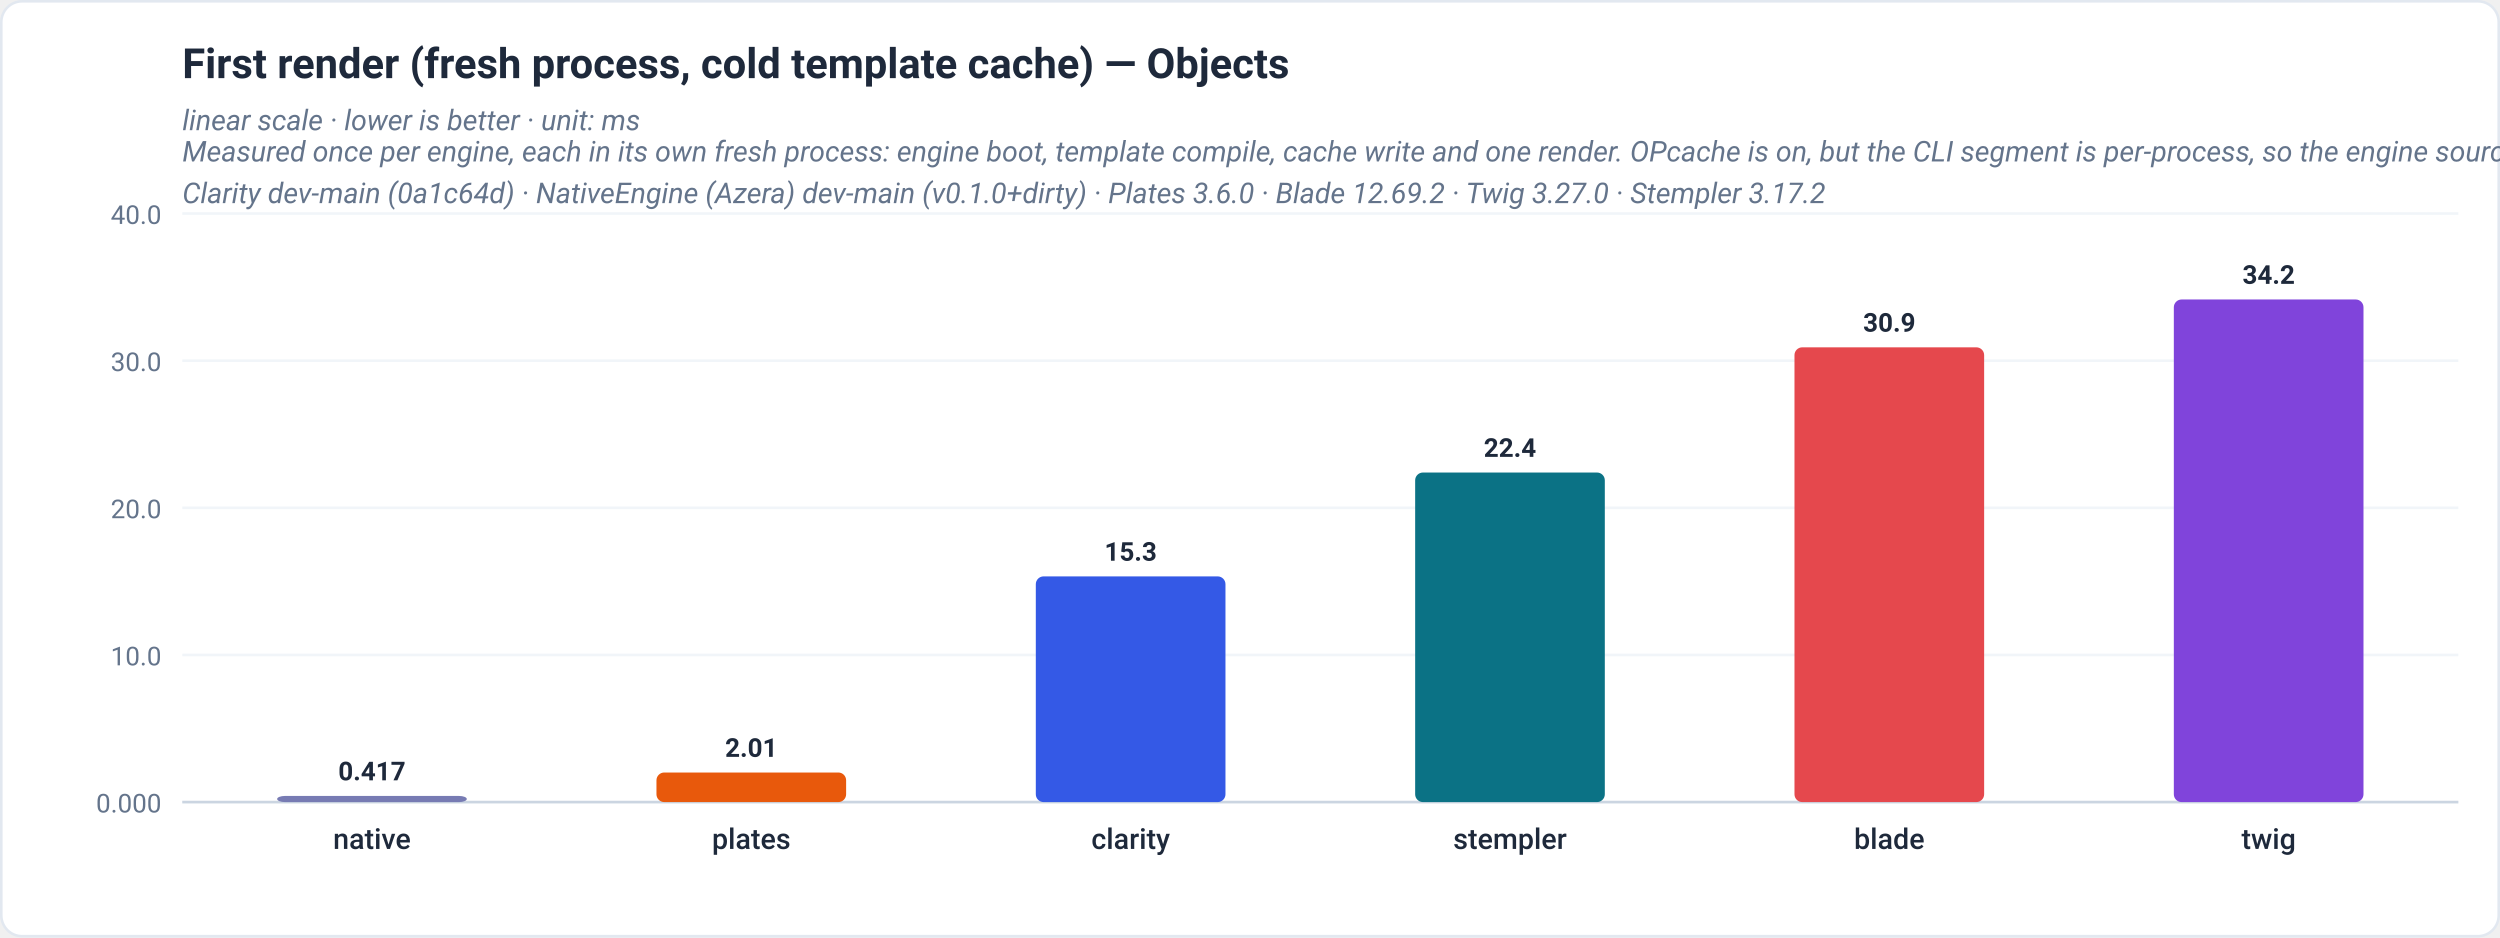
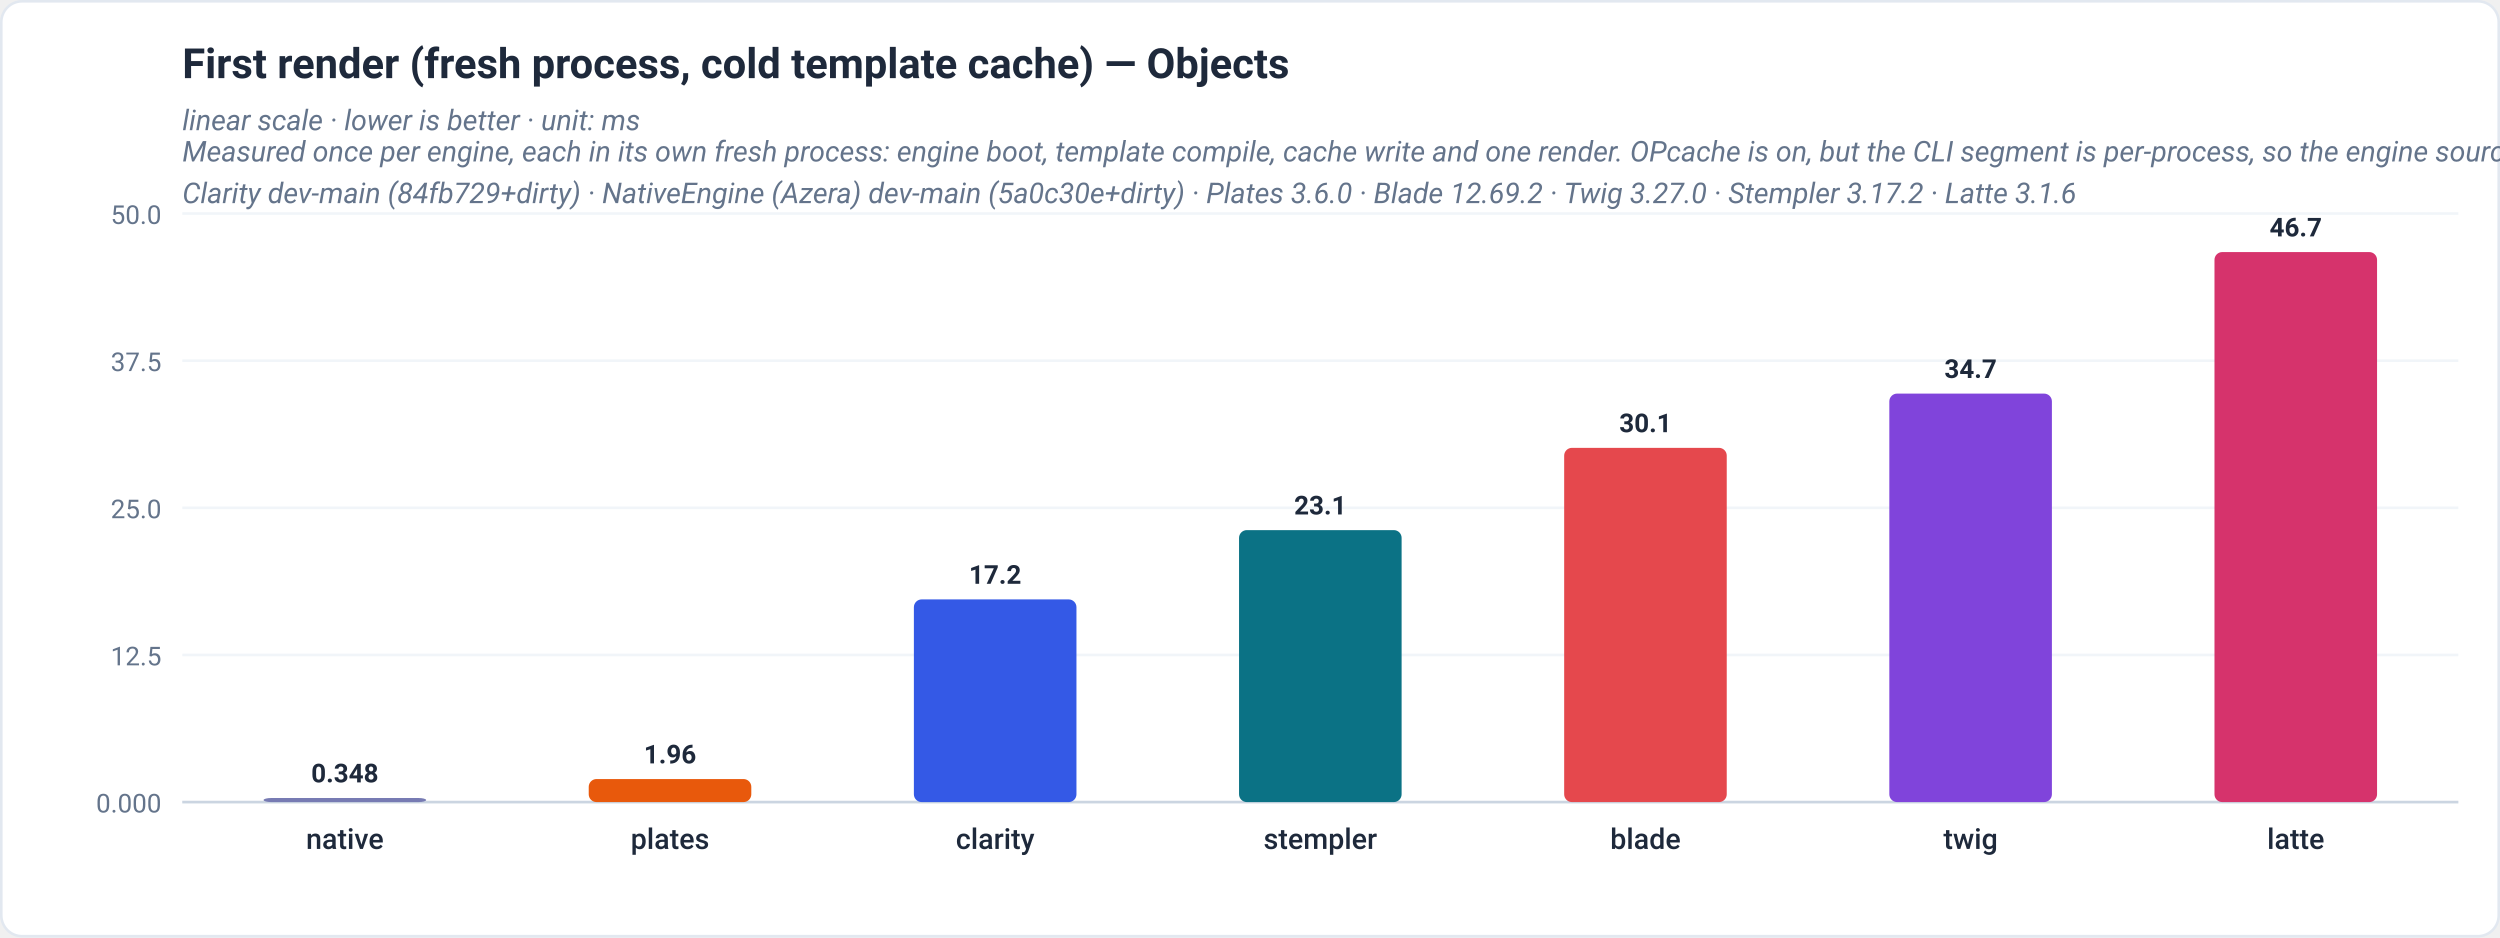
<svg xmlns="http://www.w3.org/2000/svg" viewBox="0 0 960 360" width="960" height="360" role="img" font-family="-apple-system,BlinkMacSystemFont,'Segoe UI',Roboto,Helvetica,Arial,sans-serif">
  <rect x="0.5" y="0.5" width="959" height="359" rx="8" fill="#ffffff" stroke="#e2e8f0" />
  <text x="70" y="30" font-family="-apple-system,BlinkMacSystemFont,'Segoe UI',Roboto,Helvetica,Arial,sans-serif" font-size="16" font-weight="700" fill="#1e293b" text-anchor="start">First render (fresh process, cold template cache) — Objects</text>
  <text x="70" y="50" font-family="-apple-system,BlinkMacSystemFont,'Segoe UI',Roboto,Helvetica,Arial,sans-serif" font-size="11" font-weight="400" fill="#64748b" text-anchor="start" font-style="italic">linear scale · lower is better · unit: ms</text>
  <text x="70" y="62" font-family="-apple-system,BlinkMacSystemFont,'Segoe UI',Roboto,Helvetica,Arial,sans-serif" font-size="11" font-weight="400" fill="#64748b" text-anchor="start" font-style="italic">Measured once per engine, each in its own fresh process: engine boot, template compile, cache write and one render. OPcache is on, but the CLI segment is per-process, so the engine source is compiled in that process; the TEMPLATE cache is cold</text>
-   <text x="70" y="78" font-family="-apple-system,BlinkMacSystemFont,'Segoe UI',Roboto,Helvetica,Arial,sans-serif" font-size="11" font-weight="400" fill="#64748b" text-anchor="start" font-style="italic">Clarity dev-main (0a1c64d) · NativeEngine (Azera) dev-main (v0.1.0+dirty) · Plates 3.6.0 · Blade 12.69.2 · Twig 3.27.0 · Stempler 3.17.2</text>
+   <text x="70" y="78" font-family="-apple-system,BlinkMacSystemFont,'Segoe UI',Roboto,Helvetica,Arial,sans-serif" font-size="11" font-weight="400" fill="#64748b" text-anchor="start" font-style="italic">Clarity dev-main (84fb729+dirty) · NativeEngine (Azera) dev-main (5a0c30e+dirty) · Plates 3.6.0 · Blade 12.69.2 · Twig 3.27.0 · Stempler 3.17.2 · Latte 3.1.6</text>
  <line x1="70" y1="308" x2="944" y2="308" stroke="#f1f5f9" stroke-width="1" />
  <text x="62" y="312" font-family="-apple-system,BlinkMacSystemFont,'Segoe UI',Roboto,Helvetica,Arial,sans-serif" font-size="10" font-weight="400" fill="#64748b" text-anchor="end">0.000</text>
  <line x1="70" y1="251.5" x2="944" y2="251.5" stroke="#f1f5f9" stroke-width="1" />
-   <text x="62" y="255.5" font-family="-apple-system,BlinkMacSystemFont,'Segoe UI',Roboto,Helvetica,Arial,sans-serif" font-size="10" font-weight="400" fill="#64748b" text-anchor="end">10.0</text>
+   <text x="62" y="255.5" font-family="-apple-system,BlinkMacSystemFont,'Segoe UI',Roboto,Helvetica,Arial,sans-serif" font-size="10" font-weight="400" fill="#64748b" text-anchor="end">12.5</text>
  <line x1="70" y1="195" x2="944" y2="195" stroke="#f1f5f9" stroke-width="1" />
-   <text x="62" y="199" font-family="-apple-system,BlinkMacSystemFont,'Segoe UI',Roboto,Helvetica,Arial,sans-serif" font-size="10" font-weight="400" fill="#64748b" text-anchor="end">20.0</text>
+   <text x="62" y="199" font-family="-apple-system,BlinkMacSystemFont,'Segoe UI',Roboto,Helvetica,Arial,sans-serif" font-size="10" font-weight="400" fill="#64748b" text-anchor="end">25.0</text>
  <line x1="70" y1="138.5" x2="944" y2="138.5" stroke="#f1f5f9" stroke-width="1" />
-   <text x="62" y="142.5" font-family="-apple-system,BlinkMacSystemFont,'Segoe UI',Roboto,Helvetica,Arial,sans-serif" font-size="10" font-weight="400" fill="#64748b" text-anchor="end">30.0</text>
+   <text x="62" y="142.5" font-family="-apple-system,BlinkMacSystemFont,'Segoe UI',Roboto,Helvetica,Arial,sans-serif" font-size="10" font-weight="400" fill="#64748b" text-anchor="end">37.5</text>
  <line x1="70" y1="82" x2="944" y2="82" stroke="#f1f5f9" stroke-width="1" />
-   <text x="62" y="86" font-family="-apple-system,BlinkMacSystemFont,'Segoe UI',Roboto,Helvetica,Arial,sans-serif" font-size="10" font-weight="400" fill="#64748b" text-anchor="end">40.0</text>
+   <text x="62" y="86" font-family="-apple-system,BlinkMacSystemFont,'Segoe UI',Roboto,Helvetica,Arial,sans-serif" font-size="10" font-weight="400" fill="#64748b" text-anchor="end">50.0</text>
  <line x1="70" y1="308" x2="944" y2="308" stroke="#cbd5e1" stroke-width="1" />
-   <rect x="106.42" y="305.64" width="72.83" height="2.36" rx="3" fill="#777bb3" />
-   <text x="142.83" y="299.64" font-family="-apple-system,BlinkMacSystemFont,'Segoe UI',Roboto,Helvetica,Arial,sans-serif" font-size="10" font-weight="600" fill="#1e293b" text-anchor="middle">0.417</text>
-   <text x="142.83" y="326" font-family="-apple-system,BlinkMacSystemFont,'Segoe UI',Roboto,Helvetica,Arial,sans-serif" font-size="11" font-weight="500" fill="#1e293b" text-anchor="middle">native</text>
-   <rect x="252.08" y="296.64" width="72.83" height="11.36" rx="3" fill="#e8590c" />
-   <text x="288.5" y="290.64" font-family="-apple-system,BlinkMacSystemFont,'Segoe UI',Roboto,Helvetica,Arial,sans-serif" font-size="10" font-weight="600" fill="#1e293b" text-anchor="middle">2.01</text>
-   <text x="288.5" y="326" font-family="-apple-system,BlinkMacSystemFont,'Segoe UI',Roboto,Helvetica,Arial,sans-serif" font-size="11" font-weight="500" fill="#1e293b" text-anchor="middle">plates</text>
-   <rect x="397.75" y="221.33" width="72.83" height="86.67" rx="3" fill="#3459e6" />
-   <text x="434.17" y="215.33" font-family="-apple-system,BlinkMacSystemFont,'Segoe UI',Roboto,Helvetica,Arial,sans-serif" font-size="10" font-weight="600" fill="#1e293b" text-anchor="middle">15.3</text>
-   <text x="434.17" y="326" font-family="-apple-system,BlinkMacSystemFont,'Segoe UI',Roboto,Helvetica,Arial,sans-serif" font-size="11" font-weight="500" fill="#1e293b" text-anchor="middle">clarity</text>
-   <rect x="543.42" y="181.45" width="72.83" height="126.55" rx="3" fill="#0b7285" />
-   <text x="579.83" y="175.45" font-family="-apple-system,BlinkMacSystemFont,'Segoe UI',Roboto,Helvetica,Arial,sans-serif" font-size="10" font-weight="600" fill="#1e293b" text-anchor="middle">22.4</text>
-   <text x="579.83" y="326" font-family="-apple-system,BlinkMacSystemFont,'Segoe UI',Roboto,Helvetica,Arial,sans-serif" font-size="11" font-weight="500" fill="#1e293b" text-anchor="middle">stempler</text>
-   <rect x="689.08" y="133.37" width="72.83" height="174.63" rx="3" fill="#e5484d" />
-   <text x="725.5" y="127.37" font-family="-apple-system,BlinkMacSystemFont,'Segoe UI',Roboto,Helvetica,Arial,sans-serif" font-size="10" font-weight="600" fill="#1e293b" text-anchor="middle">30.9</text>
-   <text x="725.5" y="326" font-family="-apple-system,BlinkMacSystemFont,'Segoe UI',Roboto,Helvetica,Arial,sans-serif" font-size="11" font-weight="500" fill="#1e293b" text-anchor="middle">blade</text>
-   <rect x="834.75" y="115" width="72.83" height="193" rx="3" fill="#8044db" />
-   <text x="871.17" y="109" font-family="-apple-system,BlinkMacSystemFont,'Segoe UI',Roboto,Helvetica,Arial,sans-serif" font-size="10" font-weight="600" fill="#1e293b" text-anchor="middle">34.2</text>
-   <text x="871.17" y="326" font-family="-apple-system,BlinkMacSystemFont,'Segoe UI',Roboto,Helvetica,Arial,sans-serif" font-size="11" font-weight="500" fill="#1e293b" text-anchor="middle">twig</text>
+   <rect x="101.21" y="306.43" width="62.43" height="1.57" rx="3" fill="#777bb3" />
+   <text x="132.43" y="300.43" font-family="-apple-system,BlinkMacSystemFont,'Segoe UI',Roboto,Helvetica,Arial,sans-serif" font-size="10" font-weight="600" fill="#1e293b" text-anchor="middle">0.348</text>
+   <text x="132.43" y="326" font-family="-apple-system,BlinkMacSystemFont,'Segoe UI',Roboto,Helvetica,Arial,sans-serif" font-size="11" font-weight="500" fill="#1e293b" text-anchor="middle">native</text>
+   <rect x="226.07" y="299.15" width="62.43" height="8.85" rx="3" fill="#e8590c" />
+   <text x="257.29" y="293.15" font-family="-apple-system,BlinkMacSystemFont,'Segoe UI',Roboto,Helvetica,Arial,sans-serif" font-size="10" font-weight="600" fill="#1e293b" text-anchor="middle">1.96</text>
+   <text x="257.29" y="326" font-family="-apple-system,BlinkMacSystemFont,'Segoe UI',Roboto,Helvetica,Arial,sans-serif" font-size="11" font-weight="500" fill="#1e293b" text-anchor="middle">plates</text>
+   <rect x="350.93" y="230.17" width="62.43" height="77.83" rx="3" fill="#3459e6" />
+   <text x="382.14" y="224.17" font-family="-apple-system,BlinkMacSystemFont,'Segoe UI',Roboto,Helvetica,Arial,sans-serif" font-size="10" font-weight="600" fill="#1e293b" text-anchor="middle">17.2</text>
+   <text x="382.14" y="326" font-family="-apple-system,BlinkMacSystemFont,'Segoe UI',Roboto,Helvetica,Arial,sans-serif" font-size="11" font-weight="500" fill="#1e293b" text-anchor="middle">clarity</text>
+   <rect x="475.79" y="203.56" width="62.43" height="104.44" rx="3" fill="#0b7285" />
+   <text x="507" y="197.56" font-family="-apple-system,BlinkMacSystemFont,'Segoe UI',Roboto,Helvetica,Arial,sans-serif" font-size="10" font-weight="600" fill="#1e293b" text-anchor="middle">23.1</text>
+   <text x="507" y="326" font-family="-apple-system,BlinkMacSystemFont,'Segoe UI',Roboto,Helvetica,Arial,sans-serif" font-size="11" font-weight="500" fill="#1e293b" text-anchor="middle">stempler</text>
+   <rect x="600.64" y="171.97" width="62.43" height="136.03" rx="3" fill="#e5484d" />
+   <text x="631.86" y="165.97" font-family="-apple-system,BlinkMacSystemFont,'Segoe UI',Roboto,Helvetica,Arial,sans-serif" font-size="10" font-weight="600" fill="#1e293b" text-anchor="middle">30.1</text>
+   <text x="631.86" y="326" font-family="-apple-system,BlinkMacSystemFont,'Segoe UI',Roboto,Helvetica,Arial,sans-serif" font-size="11" font-weight="500" fill="#1e293b" text-anchor="middle">blade</text>
+   <rect x="725.5" y="151.14" width="62.43" height="156.86" rx="3" fill="#8044db" />
+   <text x="756.71" y="145.14" font-family="-apple-system,BlinkMacSystemFont,'Segoe UI',Roboto,Helvetica,Arial,sans-serif" font-size="10" font-weight="600" fill="#1e293b" text-anchor="middle">34.7</text>
+   <text x="756.71" y="326" font-family="-apple-system,BlinkMacSystemFont,'Segoe UI',Roboto,Helvetica,Arial,sans-serif" font-size="11" font-weight="500" fill="#1e293b" text-anchor="middle">twig</text>
+   <rect x="850.36" y="96.79" width="62.43" height="211.21" rx="3" fill="#d6336c" />
+   <text x="881.57" y="90.79" font-family="-apple-system,BlinkMacSystemFont,'Segoe UI',Roboto,Helvetica,Arial,sans-serif" font-size="10" font-weight="600" fill="#1e293b" text-anchor="middle">46.7</text>
+   <text x="881.57" y="326" font-family="-apple-system,BlinkMacSystemFont,'Segoe UI',Roboto,Helvetica,Arial,sans-serif" font-size="11" font-weight="500" fill="#1e293b" text-anchor="middle">latte</text>
</svg>
